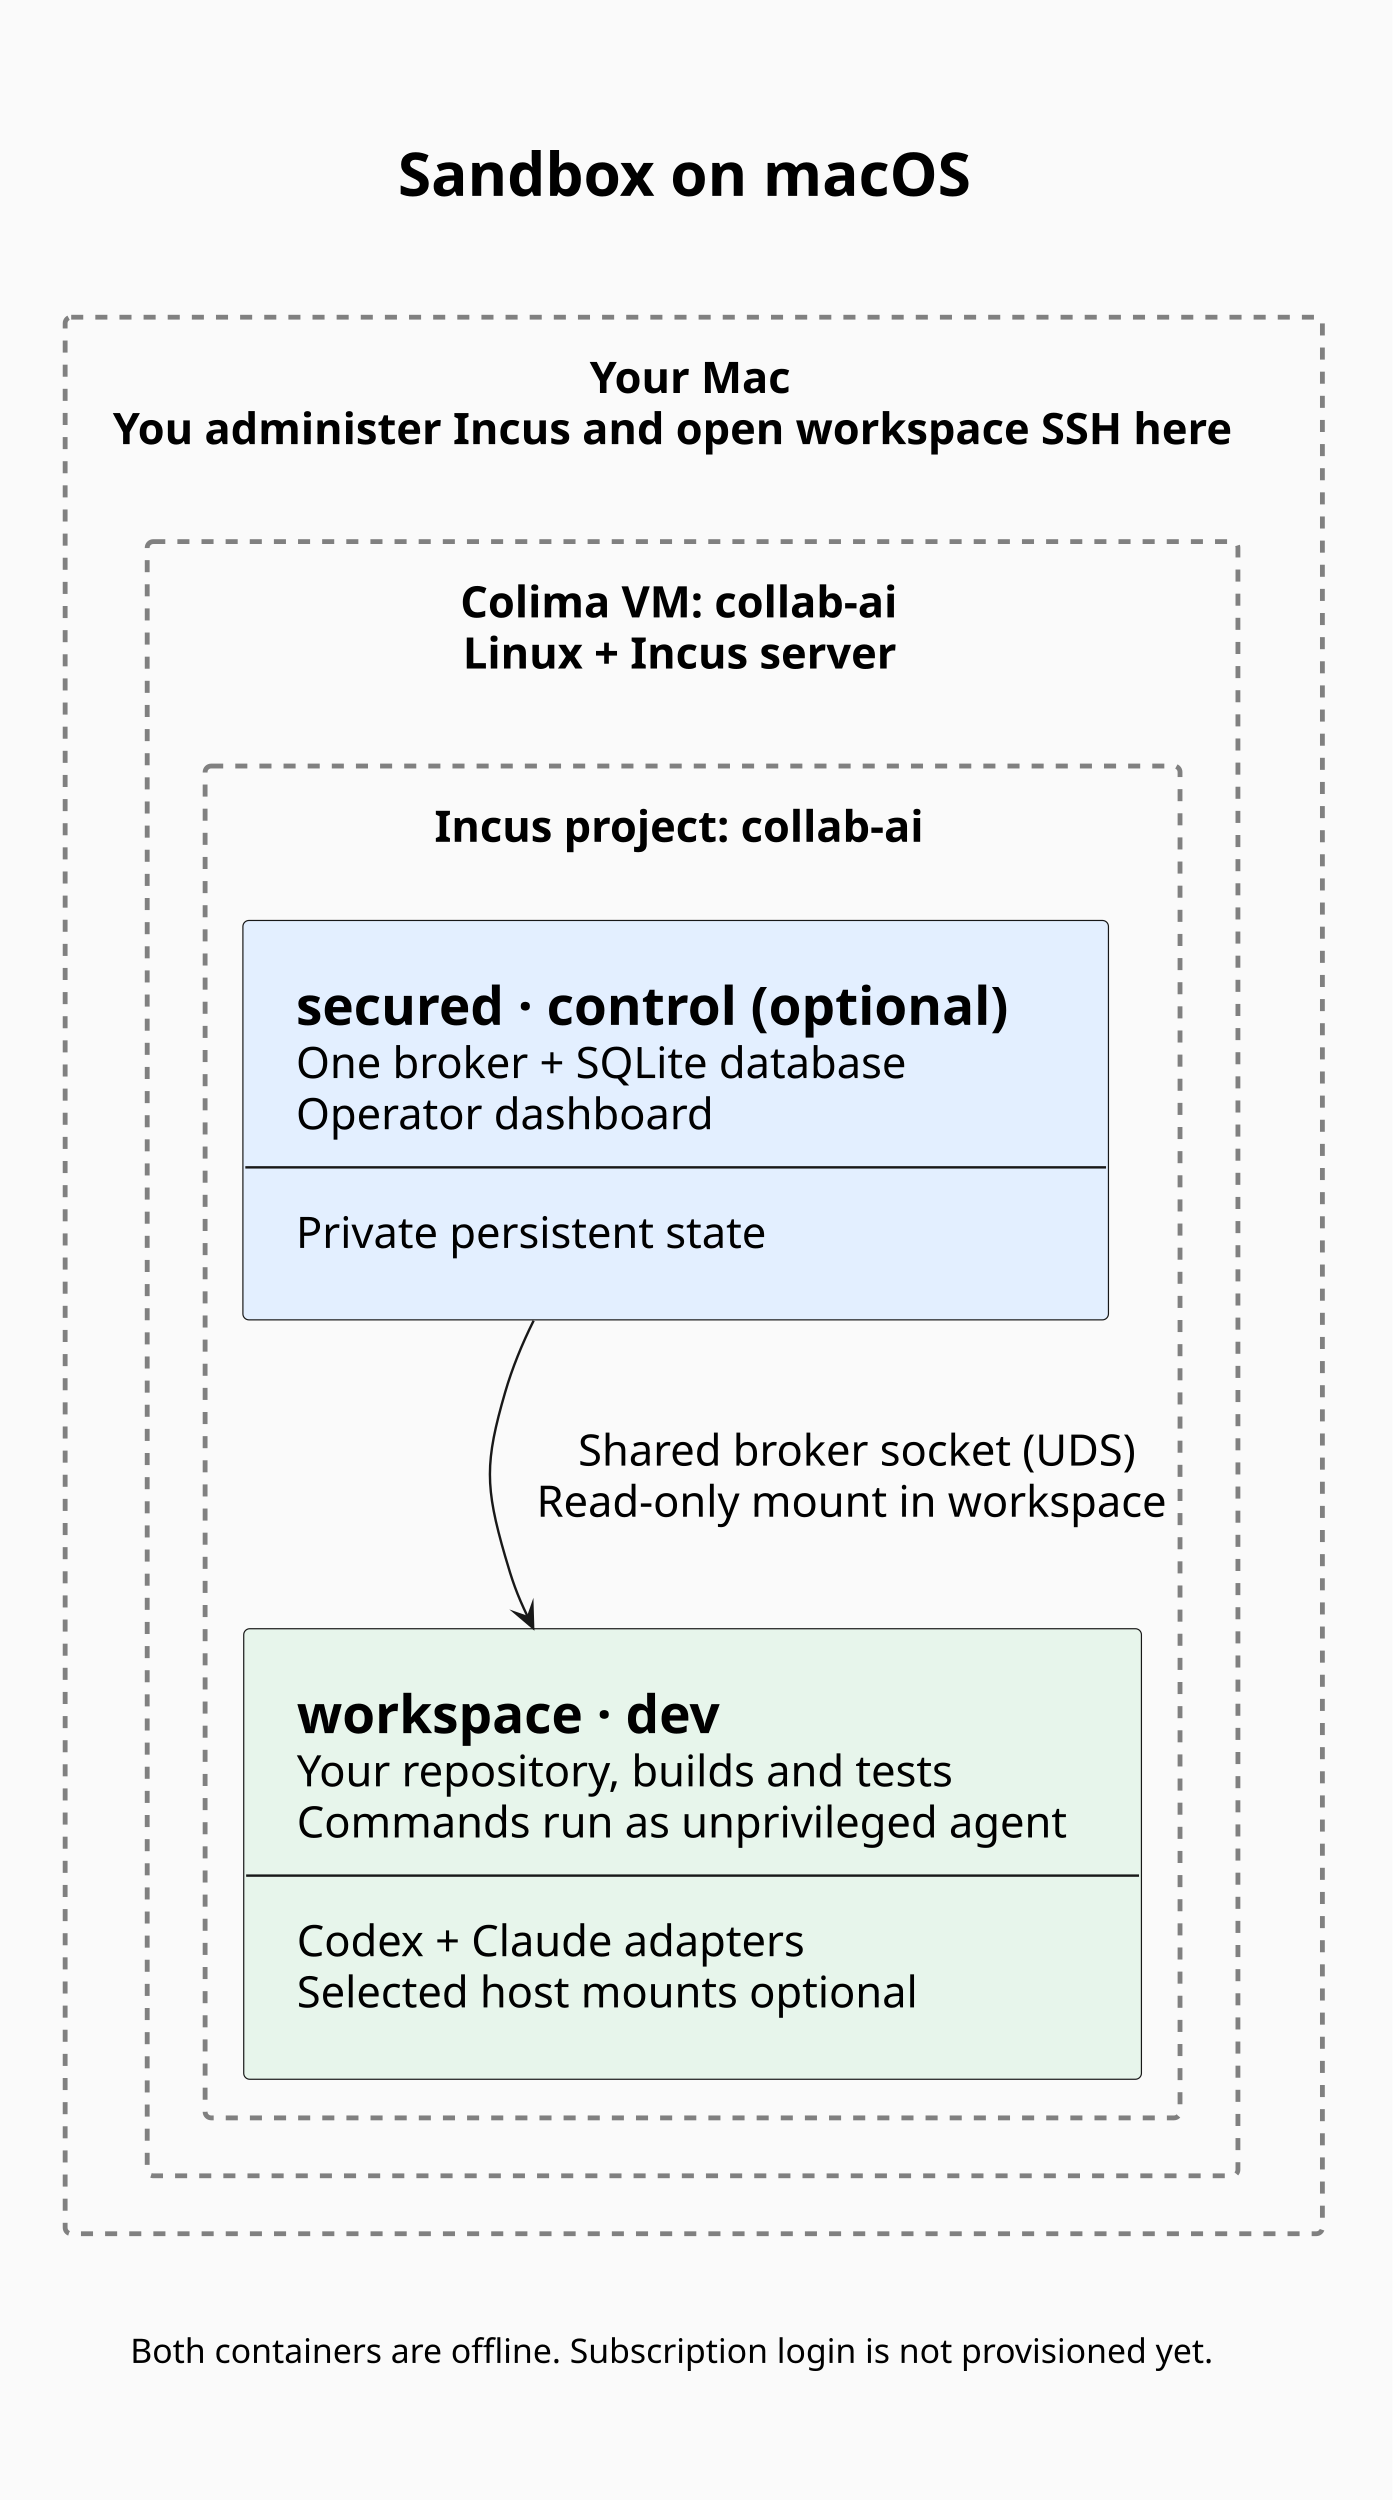
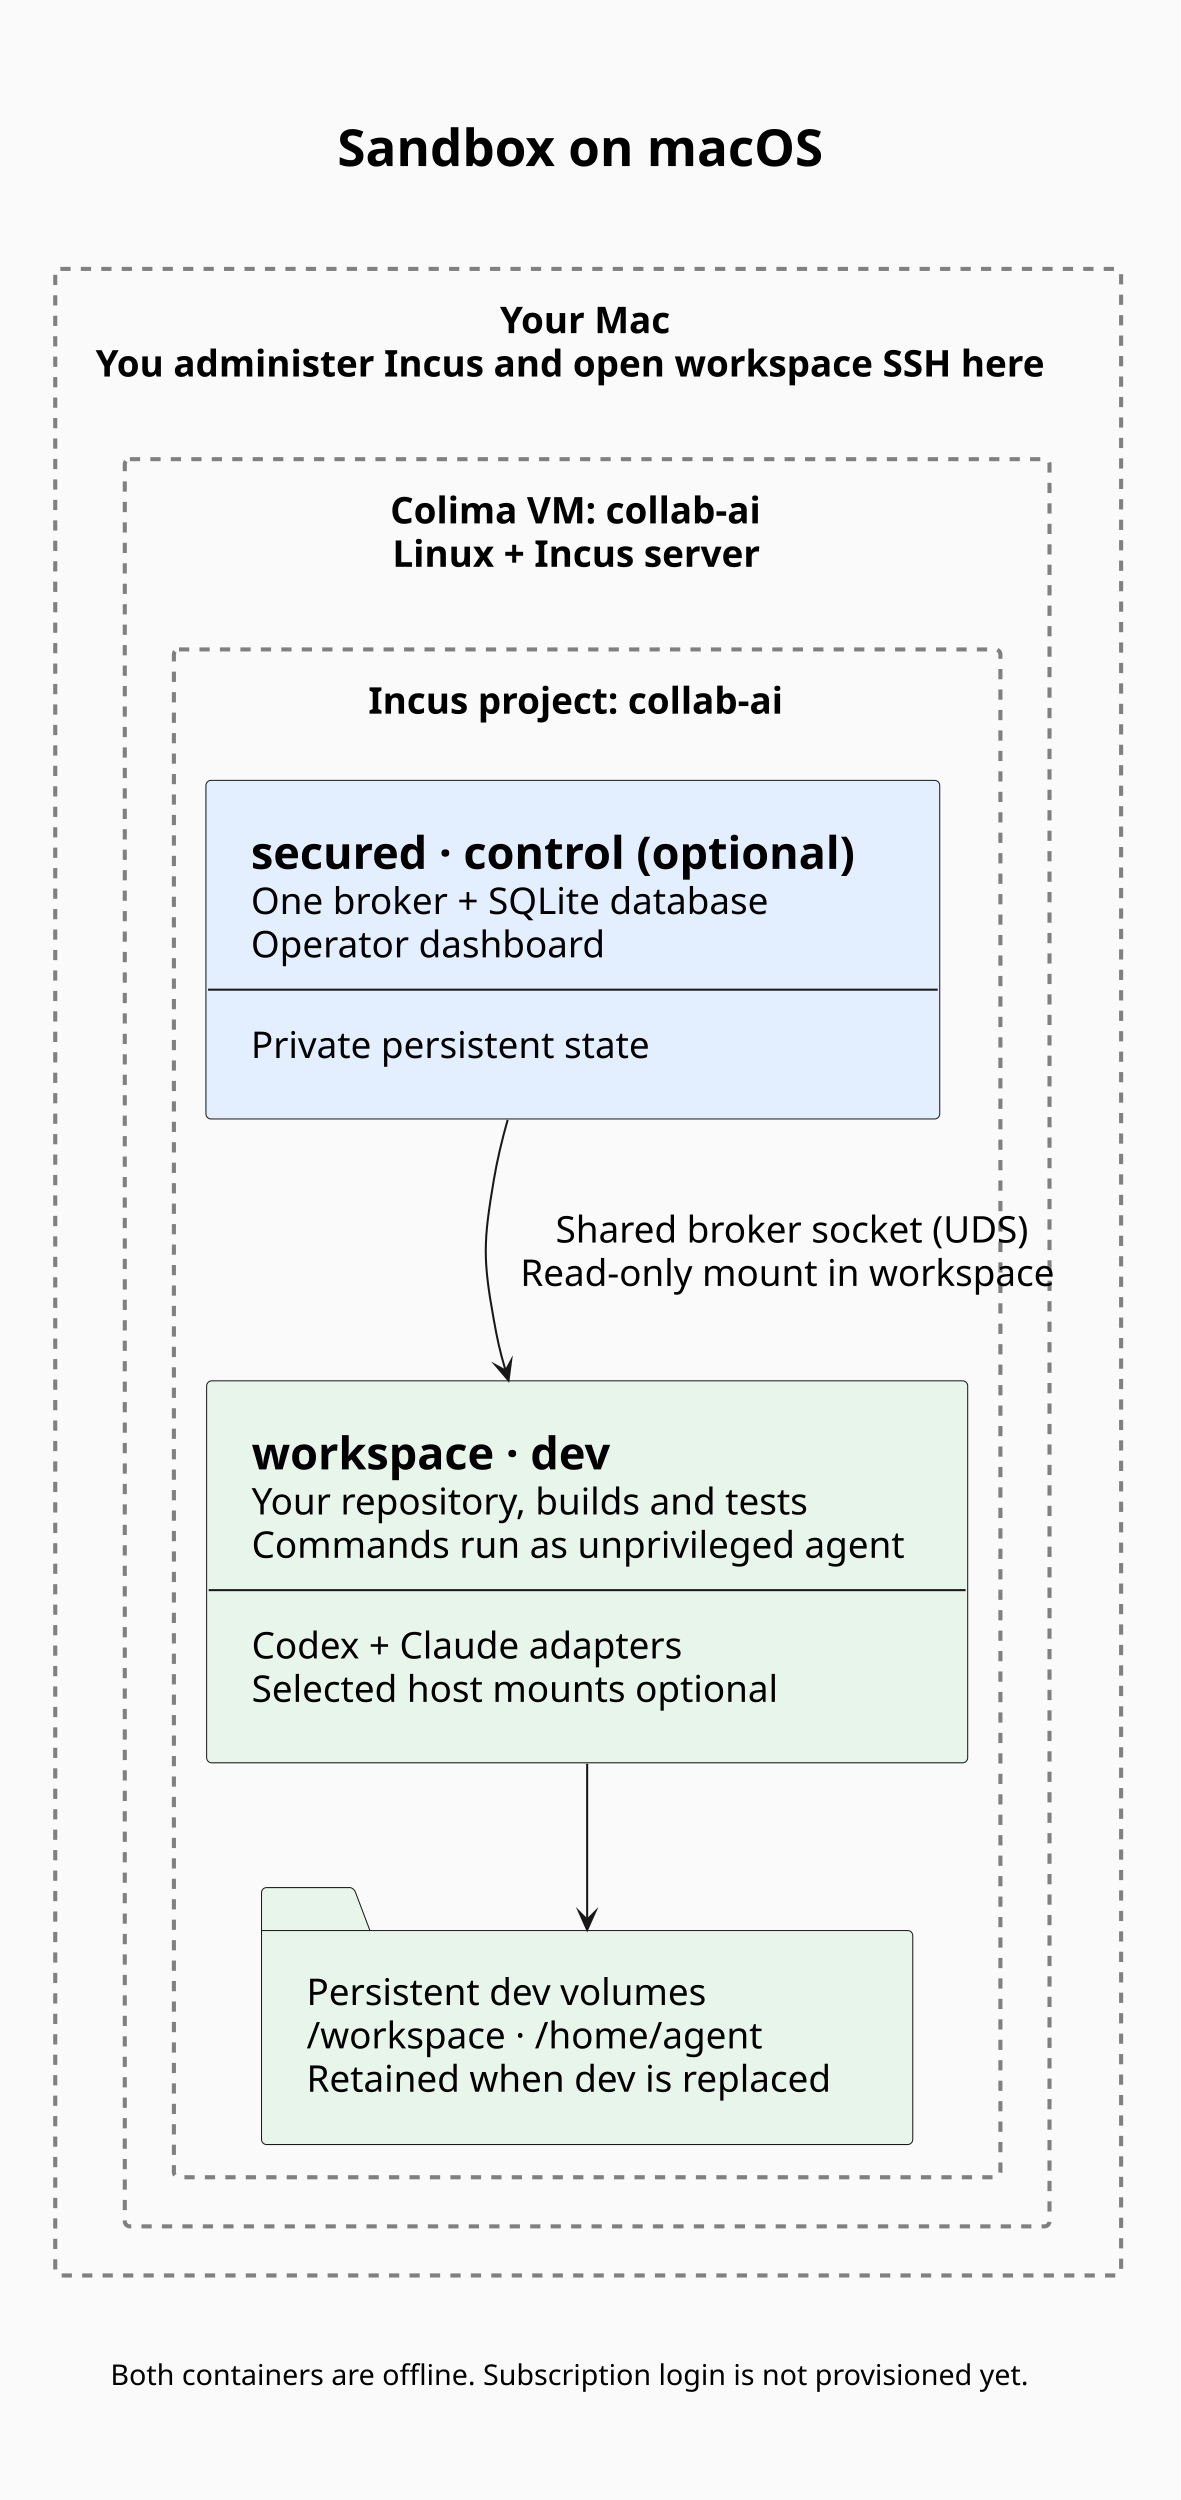
- <svg xmlns="http://www.w3.org/2000/svg" version="1.1" data-diagram-type="CLASS" style="width:577px;height:1036px;background:#FAFAFA;" width="577px" height="1036px" viewBox="0 0 577 1036" zoomAndPan="magnify" preserveAspectRatio="none" contentStyleType="text/css">
+ <svg xmlns="http://www.w3.org/2000/svg" version="1.1" data-diagram-type="DESCRIPTION" style="width:577px;height:1222px;background:#FAFAFA;" width="577px" height="1222px" viewBox="0 0 577 1222" zoomAndPan="magnify" preserveAspectRatio="none" contentStyleType="text/css">
  <defs />
  <g font-family="sans-serif" lengthAdjust="spacing">
-     <rect x="0" y="0" width="577" height="1036" fill="#FAFAFA" style="stroke:none;" />
+     <rect x="0" y="0" width="577" height="1222" fill="#FAFAFA" style="stroke:none;" />
    <g class="title" data-source-line="4">
      <text x="164.88" y="81.17" fill="#000" font-size="25" textLength="245.239" font-weight="700">Sandbox on macOS</text>
    </g>
    <g class="cluster" data-qualified-name="Mac" id="ent0001" data-source-line="36">
-       <rect x="27" y="131.443" width="521" height="794.21" fill="none" style="stroke:#808080;stroke-width:2;stroke-dasharray:5,5;" rx="2.5" ry="2.5" />
+       <rect x="27" y="131.443" width="521" height="980.81" fill="none" style="stroke:#808080;stroke-width:2;stroke-dasharray:5,5;" rx="2.5" ry="2.5" />
      <text x="244.354" y="162.846" fill="#000" font-size="18" textLength="86.291" font-weight="700">Your Mac</text>
      <text x="46.746" y="184.045" fill="#000" font-size="18" textLength="481.509" font-weight="700">You administer Incus and open workspace SSH here</text>
    </g>
    <g class="cluster" data-qualified-name="Mac.VM" id="ent0002" data-source-line="37">
-       <rect x="61" y="224.443" width="452" height="677.21" fill="none" style="stroke:#808080;stroke-width:2;stroke-dasharray:5,5;" rx="2.5" ry="2.5" />
+       <rect x="61" y="224.443" width="452" height="863.81" fill="none" style="stroke:#808080;stroke-width:2;stroke-dasharray:5,5;" rx="2.5" ry="2.5" />
      <text x="190.742" y="255.846" fill="#000" font-size="18" textLength="192.516" font-weight="700">Colima VM: collab-ai</text>
      <text x="191.801" y="277.045" fill="#000" font-size="18" textLength="190.397" font-weight="700">Linux + Incus server</text>
    </g>
    <g class="cluster" data-qualified-name="Mac.VM.Project" id="ent0003" data-source-line="38">
-       <rect x="85" y="317.443" width="404" height="560.21" fill="none" style="stroke:#808080;stroke-width:2;stroke-dasharray:5,5;" rx="2.5" ry="2.5" />
+       <rect x="85" y="317.443" width="404" height="746.81" fill="none" style="stroke:#808080;stroke-width:2;stroke-dasharray:5,5;" rx="2.5" ry="2.5" />
      <text x="180.037" y="348.846" fill="#000" font-size="18" textLength="213.926" font-weight="700">Incus project: collab-ai</text>
    </g>
    <g class="entity" data-qualified-name="Mac.VM.Project.Secured" id="ent0004" data-source-line="39">
      <rect x="100.66" y="381.443" width="358.682" height="165.508" fill="#E3EFFF" style="stroke:#181818;stroke-width:0.5;" rx="2.5" ry="2.5" />
      <text x="122.66" y="424.713" fill="#000" font-size="22" textLength="314.682" font-weight="700">secured · control (optional)</text>
      <text x="122.66" y="446.756" fill="#000" font-size="18" textLength="263.593">One broker + SQLite database</text>
      <text x="122.66" y="467.955" fill="#000" font-size="18" textLength="176.133">Operator dashboard</text>
      <line x1="101.66" y1="483.752" x2="458.342" y2="483.752" style="stroke:#181818;stroke-width:1;" />
      <text x="122.66" y="517.154" fill="#000" font-size="18" textLength="199.477">Private persistent state</text>
    </g>
    <g class="entity" data-qualified-name="Mac.VM.Project.Workspace" id="ent0005" data-source-line="46">
-       <rect x="101" y="674.943" width="372.008" height="186.707" fill="#E7F5EB" style="stroke:#181818;stroke-width:0.5;" rx="2.5" ry="2.5" />
-       <text x="123" y="718.213" fill="#000" font-size="22" textLength="190.577" font-weight="700">workspace · dev</text>
-       <text x="123" y="740.256" fill="#000" font-size="18" textLength="285.697">Your repository, builds and tests</text>
-       <text x="123" y="761.455" fill="#000" font-size="18" textLength="328.008">Commands run as unprivileged agent</text>
-       <line x1="102" y1="777.252" x2="472.008" y2="777.252" style="stroke:#181818;stroke-width:1;" />
-       <text x="123" y="810.654" fill="#000" font-size="18" textLength="223.269">Codex + Claude adapters</text>
-       <text x="123" y="831.854" fill="#000" font-size="18" textLength="265.289">Selected host mounts optional</text>
+       <rect x="101" y="674.953" width="372.008" height="186.707" fill="#E7F5EB" style="stroke:#181818;stroke-width:0.5;" rx="2.5" ry="2.5" />
+       <text x="123" y="718.223" fill="#000" font-size="22" textLength="190.577" font-weight="700">workspace · dev</text>
+       <text x="123" y="740.266" fill="#000" font-size="18" textLength="285.697">Your repository, builds and tests</text>
+       <text x="123" y="761.465" fill="#000" font-size="18" textLength="328.008">Commands run as unprivileged agent</text>
+       <line x1="102" y1="777.262" x2="472.008" y2="777.262" style="stroke:#181818;stroke-width:1;" />
+       <text x="123" y="810.664" fill="#000" font-size="18" textLength="223.269">Codex + Claude adapters</text>
+       <text x="123" y="831.864" fill="#000" font-size="18" textLength="265.289">Selected host mounts optional</text>
    </g>
-     <g class="link" data-entity-1="ent0004" data-entity-2="ent0005" id="lnk6" data-source-line="56" data-link-type="dependency">
-       <path d="M221.14,547.263 C216.35,556.913 212.25,566.913 209.34,576.943 C200.93,605.973 200.91,615.923 209.34,644.943 C212.25,654.973 214.087,660.46 218.767,670.16" style="stroke:#181818;stroke-width:1;" fill="none" id="Secured-to-Workspace" codeLine="56" />
-       <polygon points="220.94,674.663,220.632,664.819,218.767,670.16,213.427,668.296,220.94,674.663" fill="#181818" style="stroke:#181818;stroke-width:1;stroke-linejoin:miter;stroke-miterlimit:10;" />
-       <text x="239.571" y="607.346" fill="#000" font-size="18" textLength="238.368">Shared broker socket (UDS)</text>
-       <text x="222.34" y="628.545" fill="#000" font-size="18" textLength="272.83">Read-only mount in workspace</text>
+     <g class="entity" data-qualified-name="Mac.VM.Project.Data" id="ent0006" data-source-line="54">
+       <path d="M130.33,922.653 L171.33,922.653 A3.75,3.75 0 0 1 173.83,925.153 L180.83,943.653 L443.661,943.653 A2.5,2.5 0 0 1 446.161,946.153 L446.161,1045.751 A2.5,2.5 0 0 1 443.661,1048.251 L130.33,1048.251 A2.5,2.5 0 0 1 127.83,1045.751 L127.83,925.153 A2.5,2.5 0 0 1 130.33,922.653" style="stroke:#181818;stroke-width:0.5;" fill="#E7F5EB" />
+       <line x1="127.83" y1="943.653" x2="180.83" y2="943.653" style="stroke:#181818;stroke-width:0.5;" />
+       <text x="149.83" y="980.056" fill="#000" font-size="18" textLength="200.382">Persistent dev volumes</text>
+       <text x="149.83" y="1001.255" fill="#000" font-size="18" textLength="236.065">/workspace · /home/agent</text>
+       <text x="149.83" y="1022.454" fill="#000" font-size="18" textLength="264.331">Retained when dev is replaced</text>
    </g>
-     <g class="caption" data-source-line="59">
-       <text x="53.971" y="979.189" fill="#000" font-size="14" textLength="467.059">Both containers are offline. Subscription login is not provisioned yet.</text>
+     <g class="link" data-entity-1="ent0005" data-entity-2="ent0006" id="lnk7" data-source-line="55" data-link-type="dependency">
+       <path d="M287,862.103 C287,882.463 287,919.543 287,938.343" style="stroke:#181818;stroke-width:1;" fill="none" id="Workspace-to-Data" />
+       <polygon points="287,943.343,291,934.343,287,938.343,283,934.343,287,943.343" fill="#181818" style="stroke:#181818;stroke-width:1;stroke-linejoin:miter;stroke-miterlimit:10;" />
+     </g>
+     <g class="link" data-entity-1="ent0004" data-entity-2="ent0005" id="lnk8" data-source-line="58" data-link-type="dependency">
+       <path d="M248.14,547.393 C245.35,557.223 242.97,567.233 241.34,576.953 C236.33,606.753 235.97,615.203 241.34,644.953 C243.11,654.763 244.195,660.031 247.145,669.951" style="stroke:#181818;stroke-width:1;" fill="none" id="Secured-to-Workspace" />
+       <polygon points="248.57,674.743,249.839,664.977,247.145,669.951,242.171,667.257,248.57,674.743" fill="#181818" style="stroke:#181818;stroke-width:1;stroke-linejoin:miter;stroke-miterlimit:10;" />
+       <text x="271.571" y="607.356" fill="#000" font-size="18" textLength="238.368">Shared broker socket (UDS)</text>
+       <text x="254.34" y="628.555" fill="#000" font-size="18" textLength="272.83">Read-only mount in workspace</text>
+     </g>
+     <g class="caption" data-source-line="61">
+       <text x="53.971" y="1165.789" fill="#000" font-size="14" textLength="467.059">Both containers are offline. Subscription login is not provisioned yet.</text>
    </g>
  </g>
</svg>
